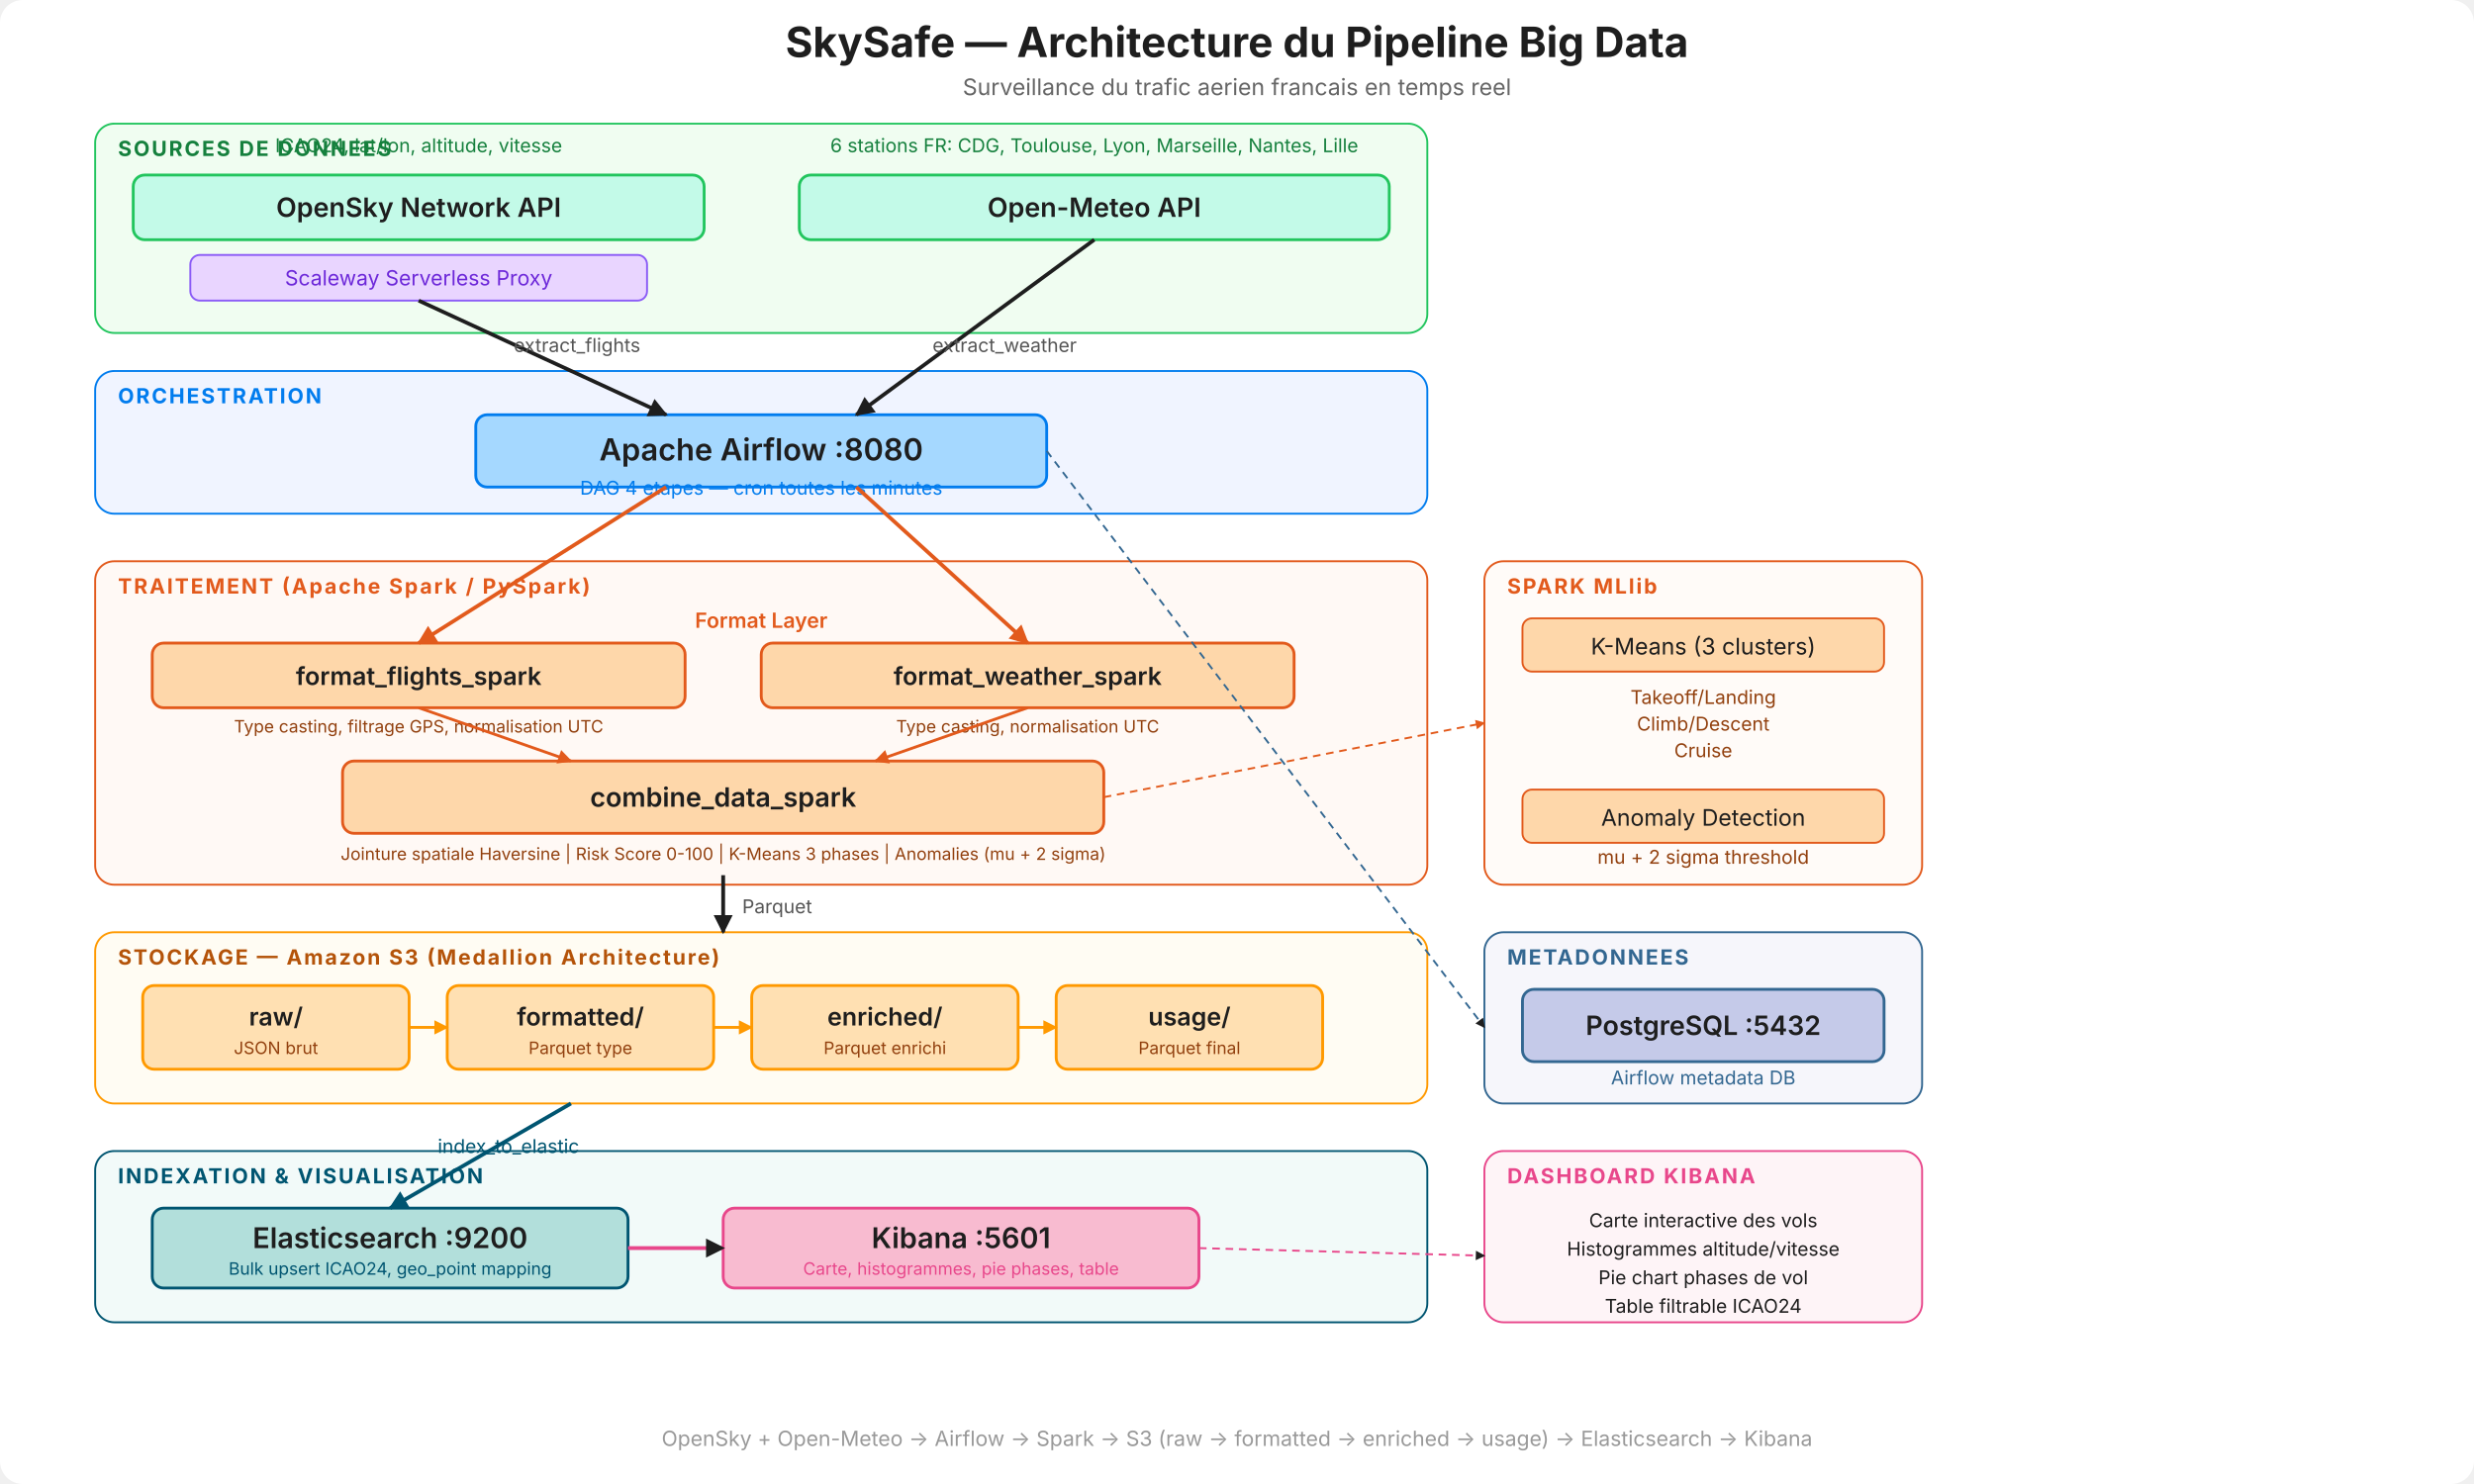
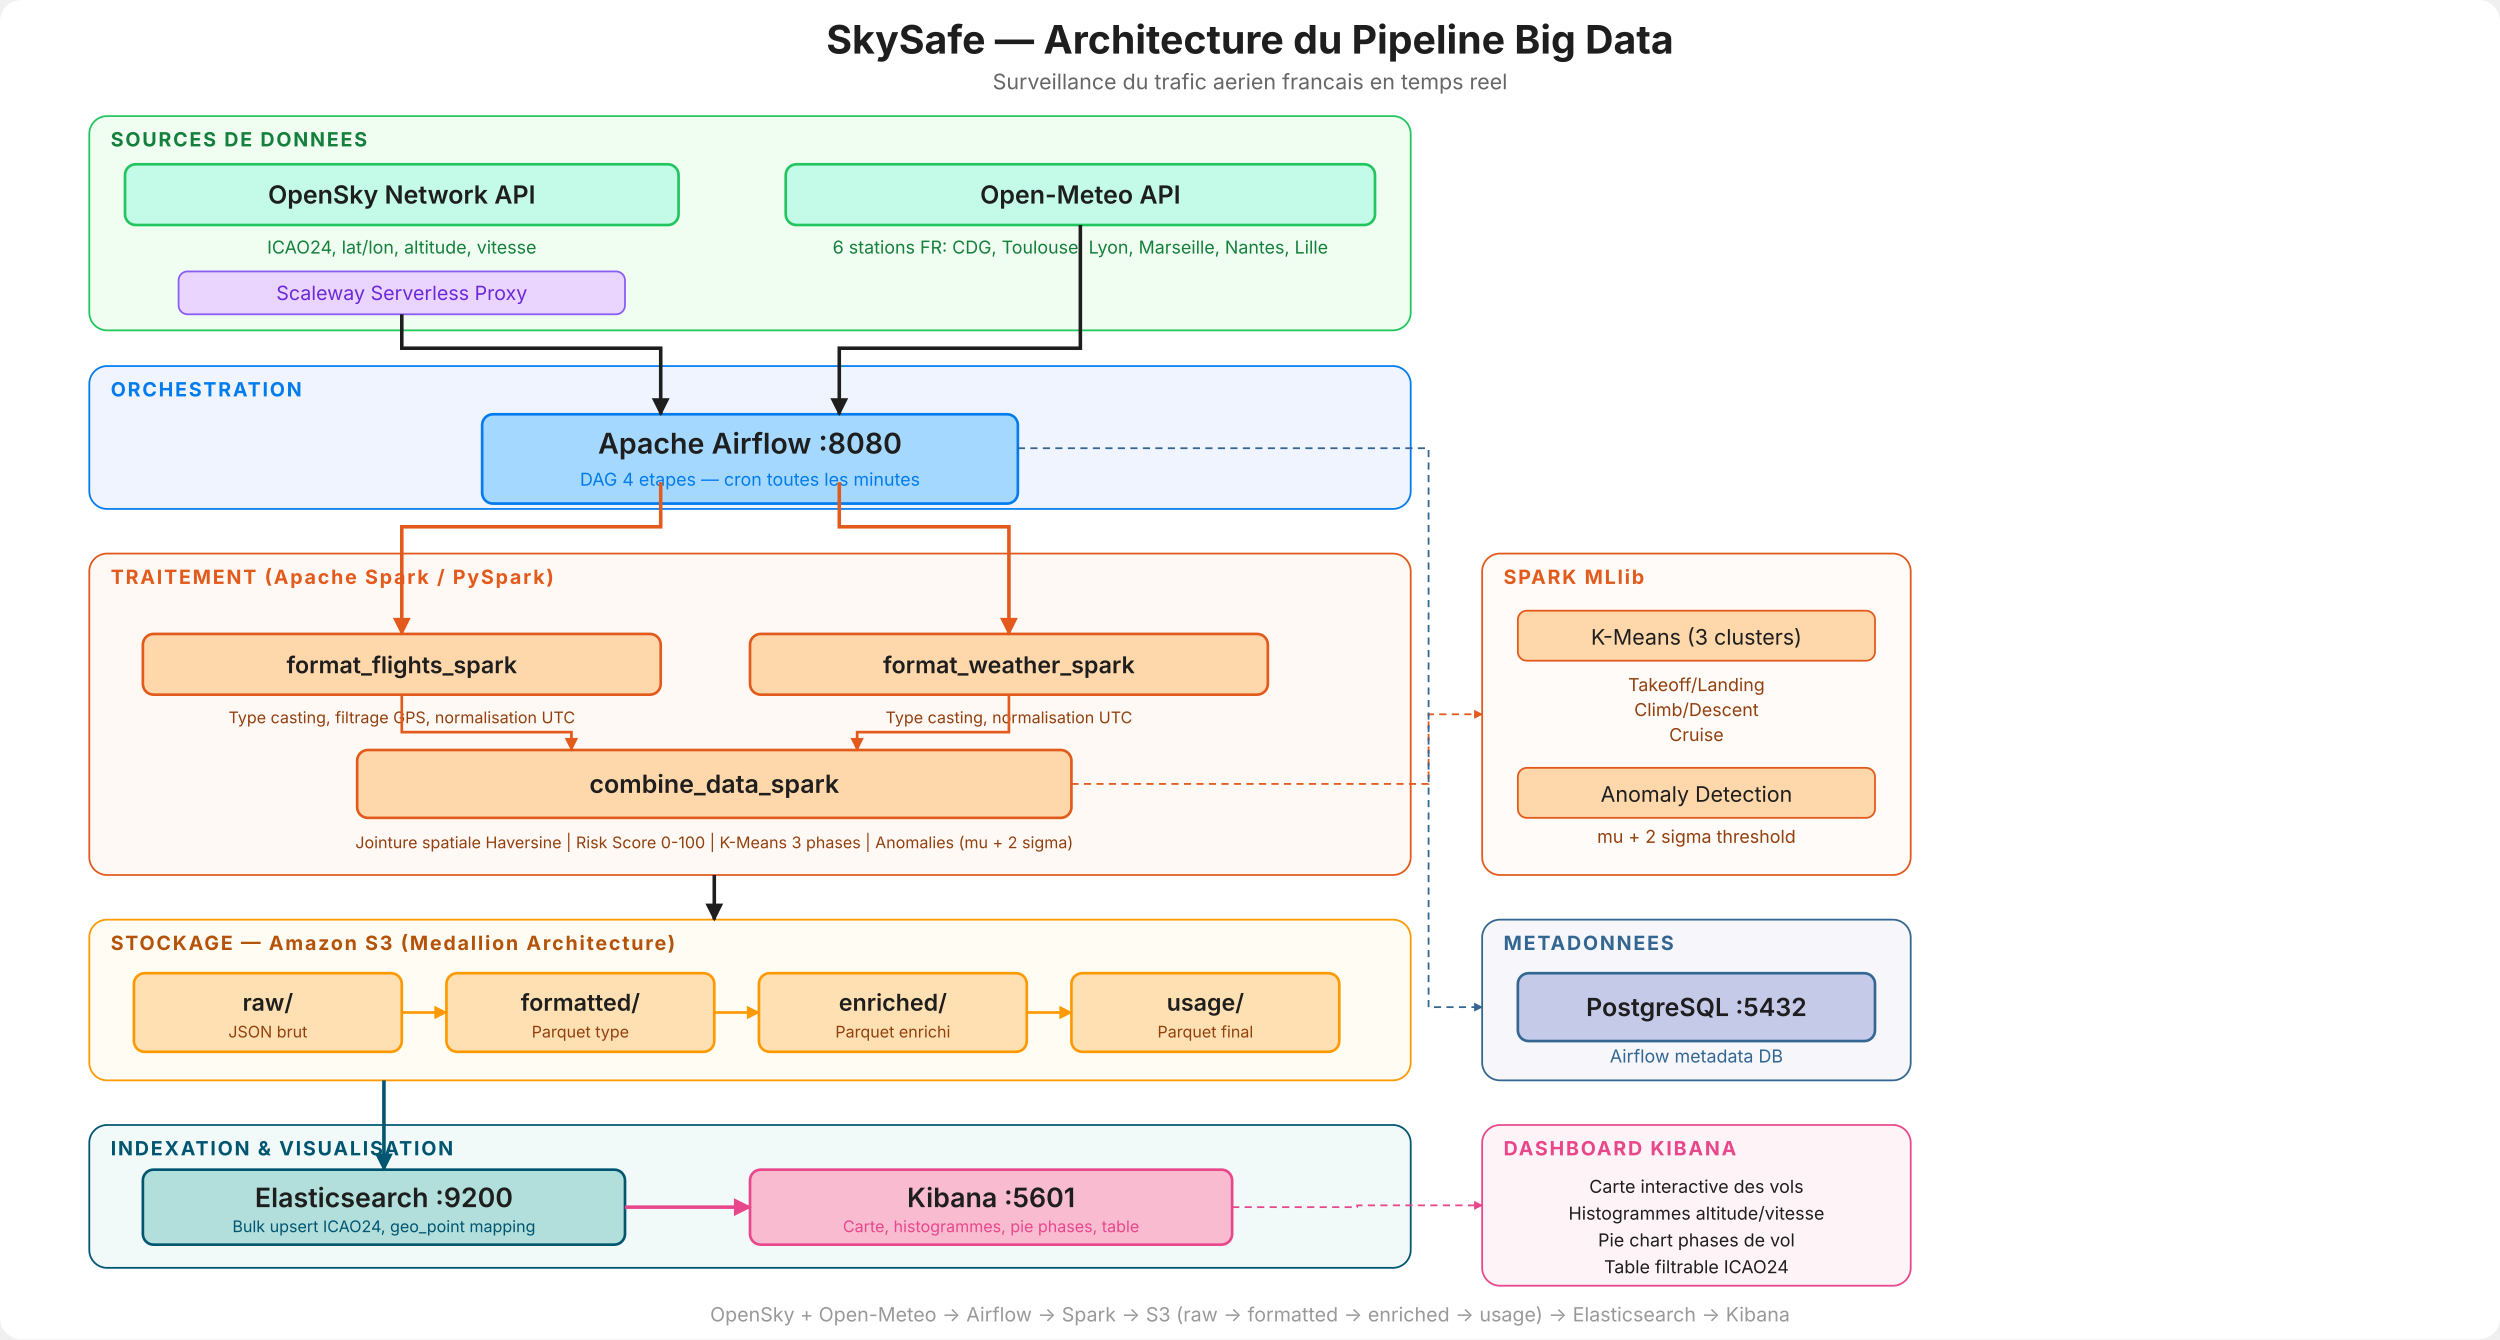
- <svg xmlns="http://www.w3.org/2000/svg" viewBox="0 0 1300 780" font-family="system-ui, -apple-system, 'Segoe UI', sans-serif">
-   <rect x="0" y="0" width="1300" height="780" rx="12" fill="#ffffff" />
+ <svg xmlns="http://www.w3.org/2000/svg" viewBox="0 0 1400 750" font-family="system-ui, -apple-system, 'Segoe UI', sans-serif">
+   <rect x="0" y="0" width="1400" height="750" rx="12" fill="#ffffff" />
  <defs>
    <marker id="arr" viewBox="0 0 10 10" refX="9" refY="5" markerWidth="7" markerHeight="5" orient="auto-start-reverse">
      <path d="M0 0L10 5L0 10z" fill="#1e1e1e" />
    </marker>
    <marker id="arr-spark" viewBox="0 0 10 10" refX="9" refY="5" markerWidth="7" markerHeight="5" orient="auto">
      <path d="M0 0L10 5L0 10z" fill="#E25A1C" />
    </marker>
    <marker id="arr-s3" viewBox="0 0 10 10" refX="9" refY="5" markerWidth="7" markerHeight="5" orient="auto">
      <path d="M0 0L10 5L0 10z" fill="#FF9900" />
    </marker>
    <marker id="arr-elastic" viewBox="0 0 10 10" refX="9" refY="5" markerWidth="7" markerHeight="5" orient="auto">
      <path d="M0 0L10 5L0 10z" fill="#005571" />
    </marker>
+     <marker id="arr-pg" viewBox="0 0 10 10" refX="9" refY="5" markerWidth="7" markerHeight="5" orient="auto">
+       <path d="M0 0L10 5L0 10z" fill="#336791" />
+     </marker>
+     <marker id="arr-kibana" viewBox="0 0 10 10" refX="9" refY="5" markerWidth="7" markerHeight="5" orient="auto">
+       <path d="M0 0L10 5L0 10z" fill="#E8478B" />
+     </marker>
  </defs>
-   <text x="650" y="30" text-anchor="middle" font-size="22" font-weight="700" fill="#1e1e1e">SkySafe — Architecture du Pipeline Big Data</text>
-   <text x="650" y="50" text-anchor="middle" font-size="12" fill="#666">Surveillance du trafic aerien francais en temps reel</text>
-   <rect x="50" y="65" width="700" height="110" rx="10" fill="#d3f9d8" fill-opacity="0.35" stroke="#22c55e" stroke-width="1" />
+   <text x="700" y="30" text-anchor="middle" font-size="22" font-weight="700" fill="#1e1e1e">SkySafe — Architecture du Pipeline Big Data</text>
+   <text x="700" y="50" text-anchor="middle" font-size="12" fill="#666">Surveillance du trafic aerien francais en temps reel</text>
+   <rect x="50" y="65" width="740" height="120" rx="10" fill="#d3f9d8" fill-opacity="0.35" stroke="#22c55e" stroke-width="1" />
  <text x="62" y="82" font-size="11" fill="#15803d" font-weight="700" letter-spacing="1">SOURCES DE DONNEES</text>
-   <rect x="70" y="92" width="300" height="34" rx="6" fill="#c3fae8" stroke="#22c55e" stroke-width="1.5" />
-   <text x="220" y="114" text-anchor="middle" font-size="14" font-weight="600" fill="#1e1e1e">OpenSky Network API</text>
-   <rect x="100" y="134" width="240" height="24" rx="5" fill="#e9d5ff" stroke="#8b5cf6" stroke-width="1" />
-   <text x="220" y="150" text-anchor="middle" font-size="11" fill="#6d28d9">Scaleway Serverless Proxy</text>
-   <text x="220" y="80" text-anchor="middle" font-size="10" fill="#15803d">ICAO24, lat/lon, altitude, vitesse</text>
-   <rect x="420" y="92" width="310" height="34" rx="6" fill="#c3fae8" stroke="#22c55e" stroke-width="1.5" />
-   <text x="575" y="114" text-anchor="middle" font-size="14" font-weight="600" fill="#1e1e1e">Open-Meteo API</text>
-   <text x="575" y="80" text-anchor="middle" font-size="10" fill="#15803d">6 stations FR: CDG, Toulouse, Lyon, Marseille, Nantes, Lille</text>
-   <rect x="50" y="195" width="700" height="75" rx="10" fill="#dbe4ff" fill-opacity="0.4" stroke="#017CEE" stroke-width="1" />
-   <text x="62" y="212" font-size="11" fill="#017CEE" font-weight="700" letter-spacing="1">ORCHESTRATION</text>
-   <rect x="250" y="218" width="300" height="38" rx="6" fill="#a5d8ff" stroke="#017CEE" stroke-width="1.5" />
-   <text x="400" y="242" text-anchor="middle" font-size="16" font-weight="600" fill="#1e1e1e">Apache Airflow :8080</text>
-   <text x="400" y="260" text-anchor="middle" font-size="10" fill="#017CEE">DAG 4 etapes — cron toutes les minutes</text>
-   <line x1="220" y1="158" x2="350" y2="218" stroke="#1e1e1e" stroke-width="2" marker-end="url(#arr)" />
-   <line x1="575" y1="126" x2="450" y2="218" stroke="#1e1e1e" stroke-width="2" marker-end="url(#arr)" />
-   <text x="270" y="185" font-size="10" fill="#555">extract_flights</text>
-   <text x="490" y="185" font-size="10" fill="#555">extract_weather</text>
-   <rect x="50" y="295" width="700" height="170" rx="10" fill="#fff0e6" fill-opacity="0.4" stroke="#E25A1C" stroke-width="1" />
-   <text x="62" y="312" font-size="11" fill="#E25A1C" font-weight="700" letter-spacing="1">TRAITEMENT (Apache Spark / PySpark)</text>
-   <text x="400" y="330" text-anchor="middle" font-size="11" fill="#E25A1C" font-weight="600">Format Layer</text>
-   <rect x="80" y="338" width="280" height="34" rx="6" fill="#fed7aa" stroke="#E25A1C" stroke-width="1.5" />
-   <text x="220" y="360" text-anchor="middle" font-size="13" font-weight="600" fill="#1e1e1e">format_flights_spark</text>
-   <rect x="400" y="338" width="280" height="34" rx="6" fill="#fed7aa" stroke="#E25A1C" stroke-width="1.5" />
-   <text x="540" y="360" text-anchor="middle" font-size="13" font-weight="600" fill="#1e1e1e">format_weather_spark</text>
-   <text x="220" y="385" text-anchor="middle" font-size="9" fill="#92400e">Type casting, filtrage GPS, normalisation UTC</text>
-   <text x="540" y="385" text-anchor="middle" font-size="9" fill="#92400e">Type casting, normalisation UTC</text>
-   <line x1="350" y1="256" x2="220" y2="338" stroke="#E25A1C" stroke-width="2" marker-end="url(#arr-spark)" />
-   <line x1="450" y1="256" x2="540" y2="338" stroke="#E25A1C" stroke-width="2" marker-end="url(#arr-spark)" />
-   <rect x="180" y="400" width="400" height="38" rx="6" fill="#fed7aa" stroke="#E25A1C" stroke-width="1.5" />
-   <text x="380" y="424" text-anchor="middle" font-size="14" font-weight="600" fill="#1e1e1e">combine_data_spark</text>
-   <line x1="220" y1="372" x2="300" y2="400" stroke="#E25A1C" stroke-width="1.5" marker-end="url(#arr-spark)" />
-   <line x1="540" y1="372" x2="460" y2="400" stroke="#E25A1C" stroke-width="1.5" marker-end="url(#arr-spark)" />
-   <text x="380" y="452" text-anchor="middle" font-size="9" fill="#92400e">Jointure spatiale Haversine | Risk Score 0-100 | K-Means 3 phases | Anomalies (mu + 2 sigma)</text>
-   <rect x="780" y="295" width="230" height="170" rx="10" fill="#fff0e6" fill-opacity="0.28" stroke="#E25A1C" stroke-width="1" />
-   <text x="792" y="312" font-size="11" fill="#E25A1C" font-weight="700" letter-spacing="1">SPARK MLlib</text>
-   <rect x="800" y="325" width="190" height="28" rx="5" fill="#fed7aa" stroke="#E25A1C" stroke-width="1" />
-   <text x="895" y="344" text-anchor="middle" font-size="12" fill="#1e1e1e">K-Means (3 clusters)</text>
-   <text x="895" y="370" text-anchor="middle" font-size="10" fill="#92400e">Takeoff/Landing</text>
-   <text x="895" y="384" text-anchor="middle" font-size="10" fill="#92400e">Climb/Descent</text>
-   <text x="895" y="398" text-anchor="middle" font-size="10" fill="#92400e">Cruise</text>
-   <rect x="800" y="415" width="190" height="28" rx="5" fill="#fed7aa" stroke="#E25A1C" stroke-width="1" />
-   <text x="895" y="434" text-anchor="middle" font-size="12" fill="#1e1e1e">Anomaly Detection</text>
-   <text x="895" y="454" text-anchor="middle" font-size="10" fill="#92400e">mu + 2 sigma threshold</text>
-   <line x1="580" y1="419" x2="780" y2="380" stroke="#E25A1C" stroke-width="1" stroke-dasharray="4 3" marker-end="url(#arr-spark)" />
-   <rect x="50" y="490" width="700" height="90" rx="10" fill="#fff8e1" fill-opacity="0.4" stroke="#FF9900" stroke-width="1" />
-   <text x="62" y="507" font-size="11" fill="#b45309" font-weight="700" letter-spacing="1">STOCKAGE — Amazon S3 (Medallion Architecture)</text>
-   <rect x="75" y="518" width="140" height="44" rx="6" fill="#ffe0b2" stroke="#FF9900" stroke-width="1.5" />
-   <text x="145" y="539" text-anchor="middle" font-size="13" font-weight="600" fill="#1e1e1e">raw/</text>
-   <text x="145" y="554" text-anchor="middle" font-size="9" fill="#92400e">JSON brut</text>
-   <rect x="235" y="518" width="140" height="44" rx="6" fill="#ffe0b2" stroke="#FF9900" stroke-width="1.5" />
-   <text x="305" y="539" text-anchor="middle" font-size="13" font-weight="600" fill="#1e1e1e">formatted/</text>
-   <text x="305" y="554" text-anchor="middle" font-size="9" fill="#92400e">Parquet type</text>
-   <rect x="395" y="518" width="140" height="44" rx="6" fill="#ffe0b2" stroke="#FF9900" stroke-width="1.5" />
-   <text x="465" y="539" text-anchor="middle" font-size="13" font-weight="600" fill="#1e1e1e">enriched/</text>
-   <text x="465" y="554" text-anchor="middle" font-size="9" fill="#92400e">Parquet enrichi</text>
-   <rect x="555" y="518" width="140" height="44" rx="6" fill="#ffe0b2" stroke="#FF9900" stroke-width="1.5" />
-   <text x="625" y="539" text-anchor="middle" font-size="13" font-weight="600" fill="#1e1e1e">usage/</text>
-   <text x="625" y="554" text-anchor="middle" font-size="9" fill="#92400e">Parquet final</text>
-   <line x1="215" y1="540" x2="235" y2="540" stroke="#FF9900" stroke-width="1.5" marker-end="url(#arr-s3)" />
-   <line x1="375" y1="540" x2="395" y2="540" stroke="#FF9900" stroke-width="1.5" marker-end="url(#arr-s3)" />
-   <line x1="535" y1="540" x2="555" y2="540" stroke="#FF9900" stroke-width="1.5" marker-end="url(#arr-s3)" />
-   <line x1="380" y1="460" x2="380" y2="490" stroke="#1e1e1e" stroke-width="2" marker-end="url(#arr)" />
-   <text x="390" y="480" font-size="10" fill="#555">Parquet</text>
-   <rect x="50" y="605" width="700" height="90" rx="10" fill="#e0f2f1" fill-opacity="0.4" stroke="#005571" stroke-width="1" />
-   <text x="62" y="622" font-size="11" fill="#005571" font-weight="700" letter-spacing="1">INDEXATION &amp; VISUALISATION</text>
-   <rect x="80" y="635" width="250" height="42" rx="6" fill="#b2dfdb" stroke="#005571" stroke-width="1.5" />
-   <text x="205" y="656" text-anchor="middle" font-size="15" font-weight="600" fill="#1e1e1e">Elasticsearch :9200</text>
-   <text x="205" y="670" text-anchor="middle" font-size="9" fill="#005571">Bulk upsert ICAO24, geo_point mapping</text>
-   <rect x="380" y="635" width="250" height="42" rx="6" fill="#f8bbd0" stroke="#E8478B" stroke-width="1.5" />
-   <text x="505" y="656" text-anchor="middle" font-size="15" font-weight="600" fill="#1e1e1e">Kibana :5601</text>
-   <text x="505" y="670" text-anchor="middle" font-size="9" fill="#E8478B">Carte, histogrammes, pie phases, table</text>
-   <line x1="300" y1="580" x2="205" y2="635" stroke="#005571" stroke-width="2" marker-end="url(#arr-elastic)" />
-   <text x="230" y="606" font-size="10" fill="#005571">index_to_elastic</text>
-   <line x1="330" y1="656" x2="380" y2="656" stroke="#E8478B" stroke-width="2" marker-end="url(#arr)" />
-   <rect x="780" y="490" width="230" height="90" rx="10" fill="#e8eaf6" fill-opacity="0.4" stroke="#336791" stroke-width="1" />
-   <text x="792" y="507" font-size="11" fill="#336791" font-weight="700" letter-spacing="1">METADONNEES</text>
-   <rect x="800" y="520" width="190" height="38" rx="6" fill="#c5cae9" stroke="#336791" stroke-width="1.5" />
-   <text x="895" y="544" text-anchor="middle" font-size="14" font-weight="600" fill="#1e1e1e">PostgreSQL :5432</text>
-   <text x="895" y="570" text-anchor="middle" font-size="10" fill="#336791">Airflow metadata DB</text>
-   <line x1="550" y1="237" x2="780" y2="540" stroke="#336791" stroke-width="1" stroke-dasharray="4 3" marker-end="url(#arr)" />
-   <rect x="780" y="605" width="230" height="90" rx="10" fill="#fce4ec" fill-opacity="0.4" stroke="#E8478B" stroke-width="1" />
-   <text x="792" y="622" font-size="11" fill="#E8478B" font-weight="700" letter-spacing="1">DASHBOARD KIBANA</text>
-   <text x="895" y="645" text-anchor="middle" font-size="10" fill="#1e1e1e">Carte interactive des vols</text>
-   <text x="895" y="660" text-anchor="middle" font-size="10" fill="#1e1e1e">Histogrammes altitude/vitesse</text>
-   <text x="895" y="675" text-anchor="middle" font-size="10" fill="#1e1e1e">Pie chart phases de vol</text>
-   <text x="895" y="690" text-anchor="middle" font-size="10" fill="#1e1e1e">Table filtrable ICAO24</text>
-   <line x1="630" y1="656" x2="780" y2="660" stroke="#E8478B" stroke-width="1" stroke-dasharray="4 3" marker-end="url(#arr)" />
-   <text x="650" y="760" text-anchor="middle" font-size="11" fill="#999">OpenSky + Open-Meteo → Airflow → Spark → S3 (raw → formatted → enriched → usage) → Elasticsearch → Kibana</text>
+   <rect x="70" y="92" width="310" height="34" rx="6" fill="#c3fae8" stroke="#22c55e" stroke-width="1.5" />
+   <text x="225" y="114" text-anchor="middle" font-size="14" font-weight="600" fill="#1e1e1e">OpenSky Network API</text>
+   <text x="225" y="142" text-anchor="middle" font-size="10" fill="#15803d">ICAO24, lat/lon, altitude, vitesse</text>
+   <rect x="100" y="152" width="250" height="24" rx="5" fill="#e9d5ff" stroke="#8b5cf6" stroke-width="1" />
+   <text x="225" y="168" text-anchor="middle" font-size="11" fill="#6d28d9">Scaleway Serverless Proxy</text>
+   <rect x="440" y="92" width="330" height="34" rx="6" fill="#c3fae8" stroke="#22c55e" stroke-width="1.5" />
+   <text x="605" y="114" text-anchor="middle" font-size="14" font-weight="600" fill="#1e1e1e">Open-Meteo API</text>
+   <text x="605" y="142" text-anchor="middle" font-size="10" fill="#15803d">6 stations FR: CDG, Toulouse, Lyon, Marseille, Nantes, Lille</text>
+   <rect x="50" y="205" width="740" height="80" rx="10" fill="#dbe4ff" fill-opacity="0.4" stroke="#017CEE" stroke-width="1" />
+   <text x="62" y="222" font-size="11" fill="#017CEE" font-weight="700" letter-spacing="1">ORCHESTRATION</text>
+   <rect x="270" y="232" width="300" height="50" rx="6" fill="#a5d8ff" stroke="#017CEE" stroke-width="1.5" />
+   <text x="420" y="254" text-anchor="middle" font-size="16" font-weight="600" fill="#1e1e1e">Apache Airflow :8080</text>
+   <text x="420" y="272" text-anchor="middle" font-size="10" fill="#017CEE">DAG 4 etapes — cron toutes les minutes</text>
+   <polyline points="225,176 225,195 370,195 370,232" fill="none" stroke="#1e1e1e" stroke-width="2" marker-end="url(#arr)" />
+   <polyline points="605,126 605,195 470,195 470,232" fill="none" stroke="#1e1e1e" stroke-width="2" marker-end="url(#arr)" />
+   <rect x="50" y="310" width="740" height="180" rx="10" fill="#fff0e6" fill-opacity="0.4" stroke="#E25A1C" stroke-width="1" />
+   <text x="62" y="327" font-size="11" fill="#E25A1C" font-weight="700" letter-spacing="1">TRAITEMENT (Apache Spark / PySpark)</text>
+   <rect x="80" y="355" width="290" height="34" rx="6" fill="#fed7aa" stroke="#E25A1C" stroke-width="1.5" />
+   <text x="225" y="377" text-anchor="middle" font-size="13" font-weight="600" fill="#1e1e1e">format_flights_spark</text>
+   <rect x="420" y="355" width="290" height="34" rx="6" fill="#fed7aa" stroke="#E25A1C" stroke-width="1.5" />
+   <text x="565" y="377" text-anchor="middle" font-size="13" font-weight="600" fill="#1e1e1e">format_weather_spark</text>
+   <text x="225" y="405" text-anchor="middle" font-size="9" fill="#92400e">Type casting, filtrage GPS, normalisation UTC</text>
+   <text x="565" y="405" text-anchor="middle" font-size="9" fill="#92400e">Type casting, normalisation UTC</text>
+   <polyline points="370,270 370,295 225,295 225,355" fill="none" stroke="#E25A1C" stroke-width="2" marker-end="url(#arr-spark)" />
+   <polyline points="470,270 470,295 565,295 565,355" fill="none" stroke="#E25A1C" stroke-width="2" marker-end="url(#arr-spark)" />
+   <rect x="200" y="420" width="400" height="38" rx="6" fill="#fed7aa" stroke="#E25A1C" stroke-width="1.5" />
+   <text x="400" y="444" text-anchor="middle" font-size="14" font-weight="600" fill="#1e1e1e">combine_data_spark</text>
+   <polyline points="225,389 225,410 320,410 320,420" fill="none" stroke="#E25A1C" stroke-width="1.5" marker-end="url(#arr-spark)" />
+   <polyline points="565,389 565,410 480,410 480,420" fill="none" stroke="#E25A1C" stroke-width="1.5" marker-end="url(#arr-spark)" />
+   <text x="400" y="475" text-anchor="middle" font-size="9" fill="#92400e">Jointure spatiale Haversine | Risk Score 0-100 | K-Means 3 phases | Anomalies (mu + 2 sigma)</text>
+   <rect x="830" y="310" width="240" height="180" rx="10" fill="#fff0e6" fill-opacity="0.28" stroke="#E25A1C" stroke-width="1" />
+   <text x="842" y="327" font-size="11" fill="#E25A1C" font-weight="700" letter-spacing="1">SPARK MLlib</text>
+   <rect x="850" y="342" width="200" height="28" rx="5" fill="#fed7aa" stroke="#E25A1C" stroke-width="1" />
+   <text x="950" y="361" text-anchor="middle" font-size="12" fill="#1e1e1e">K-Means (3 clusters)</text>
+   <text x="950" y="387" text-anchor="middle" font-size="10" fill="#92400e">Takeoff/Landing</text>
+   <text x="950" y="401" text-anchor="middle" font-size="10" fill="#92400e">Climb/Descent</text>
+   <text x="950" y="415" text-anchor="middle" font-size="10" fill="#92400e">Cruise</text>
+   <rect x="850" y="430" width="200" height="28" rx="5" fill="#fed7aa" stroke="#E25A1C" stroke-width="1" />
+   <text x="950" y="449" text-anchor="middle" font-size="12" fill="#1e1e1e">Anomaly Detection</text>
+   <text x="950" y="472" text-anchor="middle" font-size="10" fill="#92400e">mu + 2 sigma threshold</text>
+   <polyline points="600,439 800,439 800,400 830,400" fill="none" stroke="#E25A1C" stroke-width="1" stroke-dasharray="4 3" marker-end="url(#arr-spark)" />
+   <rect x="50" y="515" width="740" height="90" rx="10" fill="#fff8e1" fill-opacity="0.4" stroke="#FF9900" stroke-width="1" />
+   <text x="62" y="532" font-size="11" fill="#b45309" font-weight="700" letter-spacing="1">STOCKAGE — Amazon S3 (Medallion Architecture)</text>
+   <rect x="75" y="545" width="150" height="44" rx="6" fill="#ffe0b2" stroke="#FF9900" stroke-width="1.5" />
+   <text x="150" y="566" text-anchor="middle" font-size="13" font-weight="600" fill="#1e1e1e">raw/</text>
+   <text x="150" y="581" text-anchor="middle" font-size="9" fill="#92400e">JSON brut</text>
+   <rect x="250" y="545" width="150" height="44" rx="6" fill="#ffe0b2" stroke="#FF9900" stroke-width="1.5" />
+   <text x="325" y="566" text-anchor="middle" font-size="13" font-weight="600" fill="#1e1e1e">formatted/</text>
+   <text x="325" y="581" text-anchor="middle" font-size="9" fill="#92400e">Parquet type</text>
+   <rect x="425" y="545" width="150" height="44" rx="6" fill="#ffe0b2" stroke="#FF9900" stroke-width="1.5" />
+   <text x="500" y="566" text-anchor="middle" font-size="13" font-weight="600" fill="#1e1e1e">enriched/</text>
+   <text x="500" y="581" text-anchor="middle" font-size="9" fill="#92400e">Parquet enrichi</text>
+   <rect x="600" y="545" width="150" height="44" rx="6" fill="#ffe0b2" stroke="#FF9900" stroke-width="1.5" />
+   <text x="675" y="566" text-anchor="middle" font-size="13" font-weight="600" fill="#1e1e1e">usage/</text>
+   <text x="675" y="581" text-anchor="middle" font-size="9" fill="#92400e">Parquet final</text>
+   <line x1="225" y1="567" x2="250" y2="567" stroke="#FF9900" stroke-width="1.5" marker-end="url(#arr-s3)" />
+   <line x1="400" y1="567" x2="425" y2="567" stroke="#FF9900" stroke-width="1.5" marker-end="url(#arr-s3)" />
+   <line x1="575" y1="567" x2="600" y2="567" stroke="#FF9900" stroke-width="1.5" marker-end="url(#arr-s3)" />
+   <line x1="400" y1="490" x2="400" y2="515" stroke="#1e1e1e" stroke-width="2" marker-end="url(#arr)" />
+   <rect x="50" y="630" width="740" height="80" rx="10" fill="#e0f2f1" fill-opacity="0.4" stroke="#005571" stroke-width="1" />
+   <text x="62" y="647" font-size="11" fill="#005571" font-weight="700" letter-spacing="1">INDEXATION &amp; VISUALISATION</text>
+   <rect x="80" y="655" width="270" height="42" rx="6" fill="#b2dfdb" stroke="#005571" stroke-width="1.5" />
+   <text x="215" y="676" text-anchor="middle" font-size="15" font-weight="600" fill="#1e1e1e">Elasticsearch :9200</text>
+   <text x="215" y="690" text-anchor="middle" font-size="9" fill="#005571">Bulk upsert ICAO24, geo_point mapping</text>
+   <rect x="420" y="655" width="270" height="42" rx="6" fill="#f8bbd0" stroke="#E8478B" stroke-width="1.5" />
+   <text x="555" y="676" text-anchor="middle" font-size="15" font-weight="600" fill="#1e1e1e">Kibana :5601</text>
+   <text x="555" y="690" text-anchor="middle" font-size="9" fill="#E8478B">Carte, histogrammes, pie phases, table</text>
+   <polyline points="215,605 215,655" fill="none" stroke="#005571" stroke-width="2" marker-end="url(#arr-elastic)" />
+   <line x1="350" y1="676" x2="420" y2="676" stroke="#E8478B" stroke-width="2" marker-end="url(#arr-kibana)" />
+   <rect x="830" y="515" width="240" height="90" rx="10" fill="#e8eaf6" fill-opacity="0.4" stroke="#336791" stroke-width="1" />
+   <text x="842" y="532" font-size="11" fill="#336791" font-weight="700" letter-spacing="1">METADONNEES</text>
+   <rect x="850" y="545" width="200" height="38" rx="6" fill="#c5cae9" stroke="#336791" stroke-width="1.5" />
+   <text x="950" y="569" text-anchor="middle" font-size="14" font-weight="600" fill="#1e1e1e">PostgreSQL :5432</text>
+   <text x="950" y="595" text-anchor="middle" font-size="10" fill="#336791">Airflow metadata DB</text>
+   <polyline points="570,251 800,251 800,564 830,564" fill="none" stroke="#336791" stroke-width="1" stroke-dasharray="4 3" marker-end="url(#arr-pg)" />
+   <rect x="830" y="630" width="240" height="90" rx="10" fill="#fce4ec" fill-opacity="0.4" stroke="#E8478B" stroke-width="1" />
+   <text x="842" y="647" font-size="11" fill="#E8478B" font-weight="700" letter-spacing="1">DASHBOARD KIBANA</text>
+   <text x="950" y="668" text-anchor="middle" font-size="10" fill="#1e1e1e">Carte interactive des vols</text>
+   <text x="950" y="683" text-anchor="middle" font-size="10" fill="#1e1e1e">Histogrammes altitude/vitesse</text>
+   <text x="950" y="698" text-anchor="middle" font-size="10" fill="#1e1e1e">Pie chart phases de vol</text>
+   <text x="950" y="713" text-anchor="middle" font-size="10" fill="#1e1e1e">Table filtrable ICAO24</text>
+   <polyline points="690,676 760,676 760,675 830,675" fill="none" stroke="#E8478B" stroke-width="1" stroke-dasharray="4 3" marker-end="url(#arr-kibana)" />
+   <text x="700" y="740" text-anchor="middle" font-size="11" fill="#999">OpenSky + Open-Meteo → Airflow → Spark → S3 (raw → formatted → enriched → usage) → Elasticsearch → Kibana</text>
</svg>
